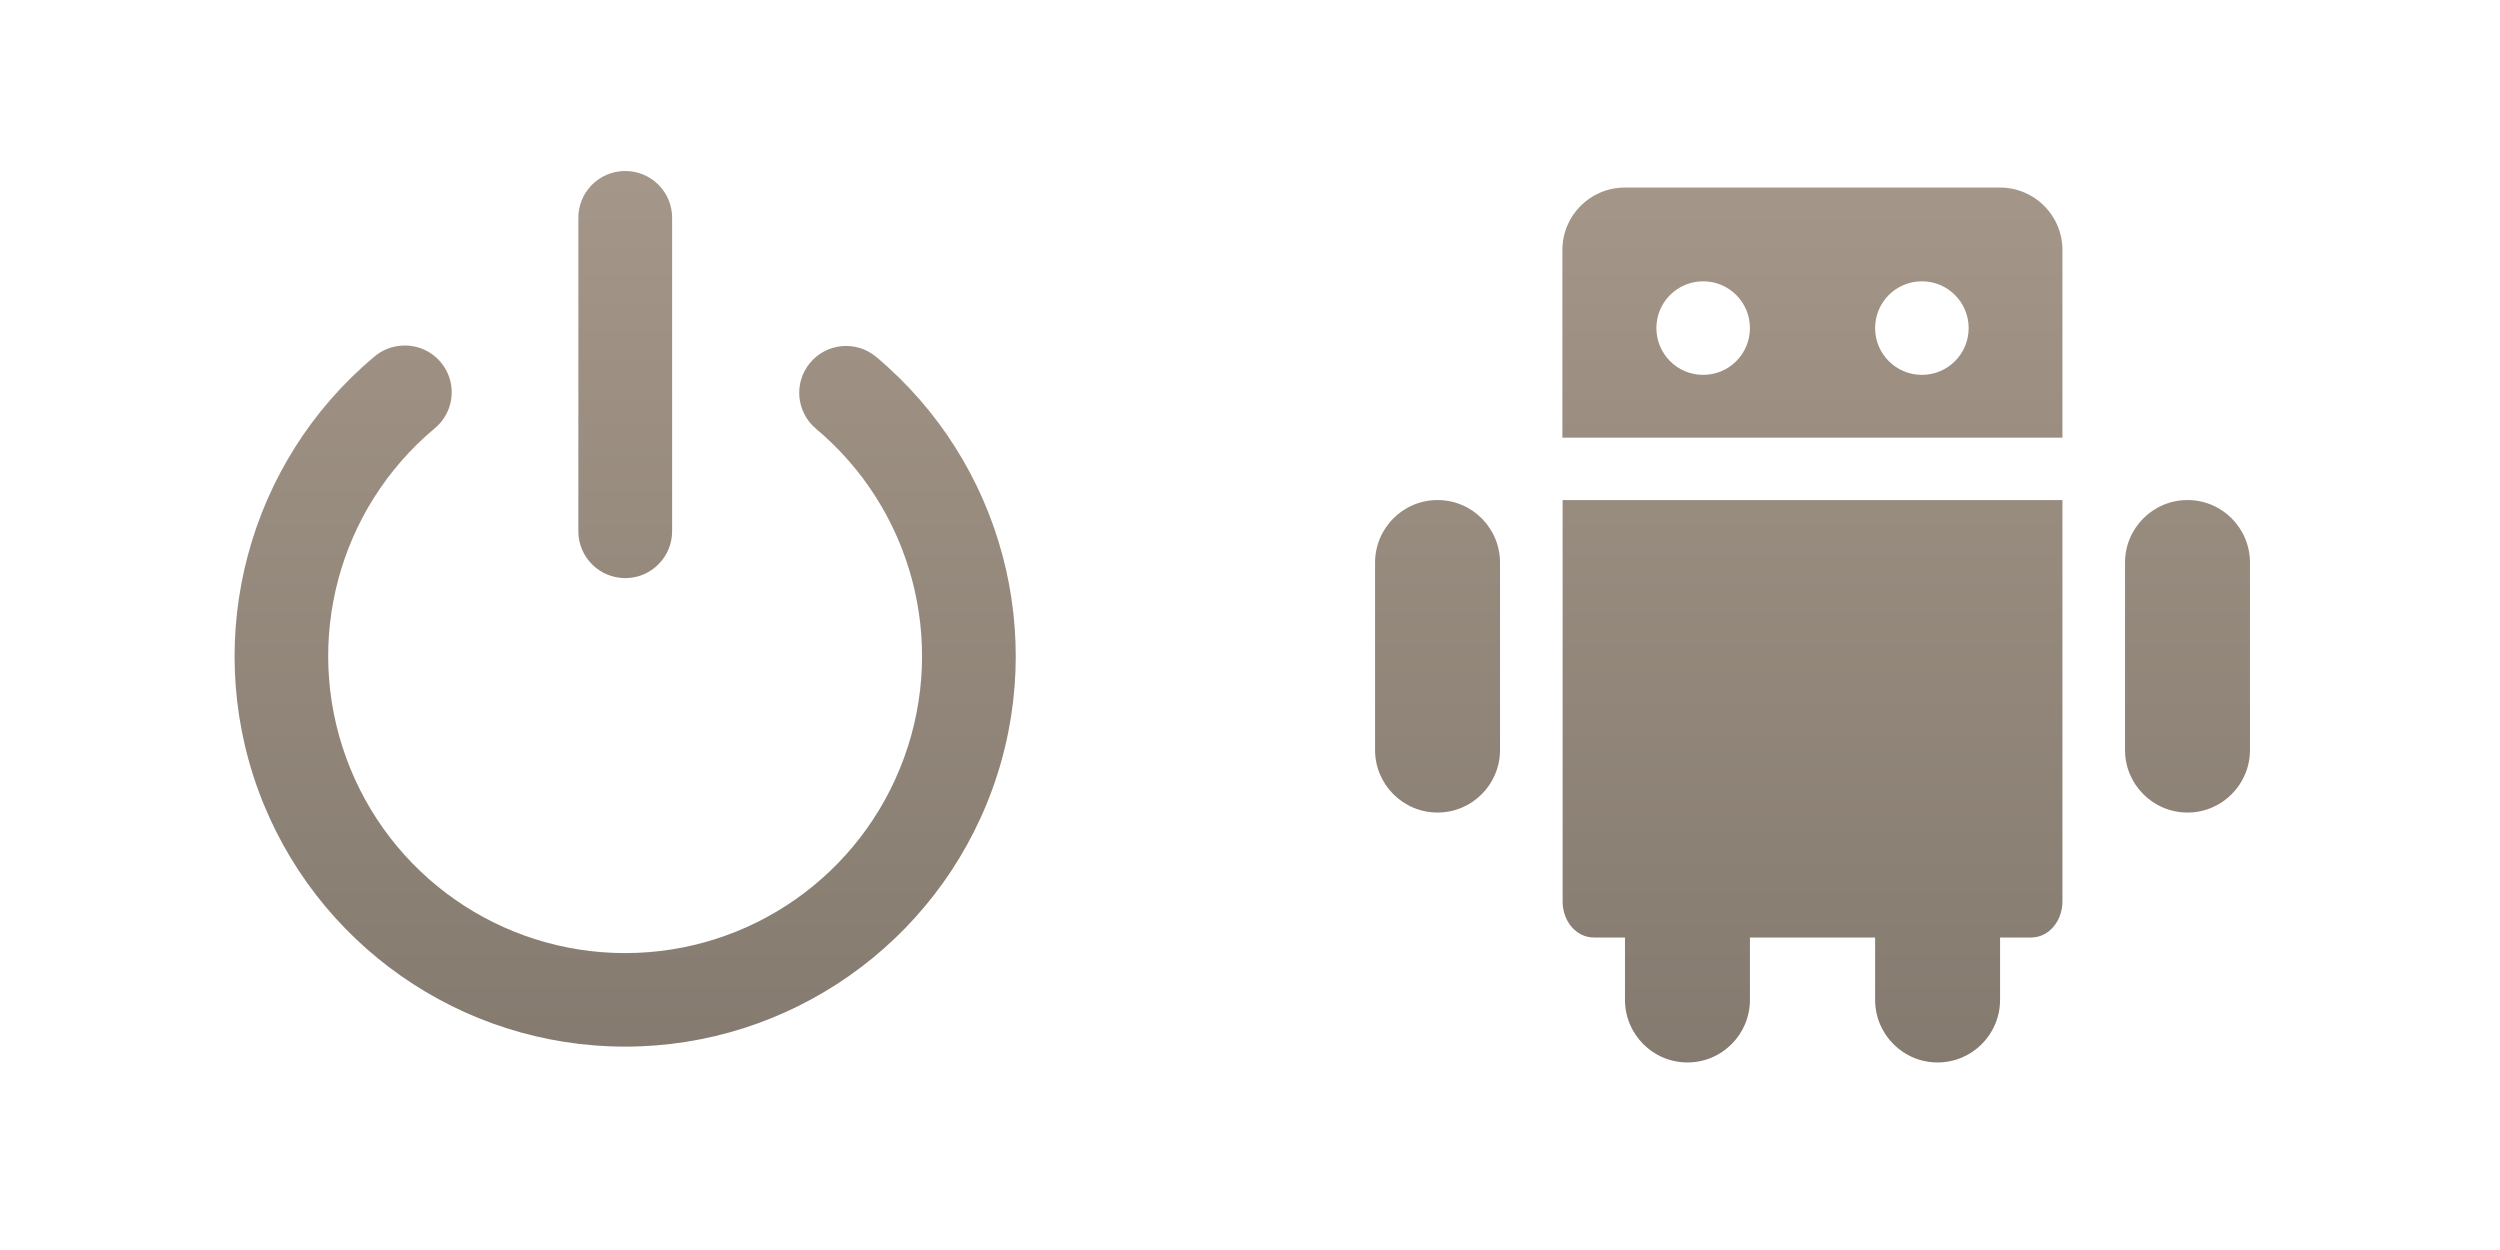
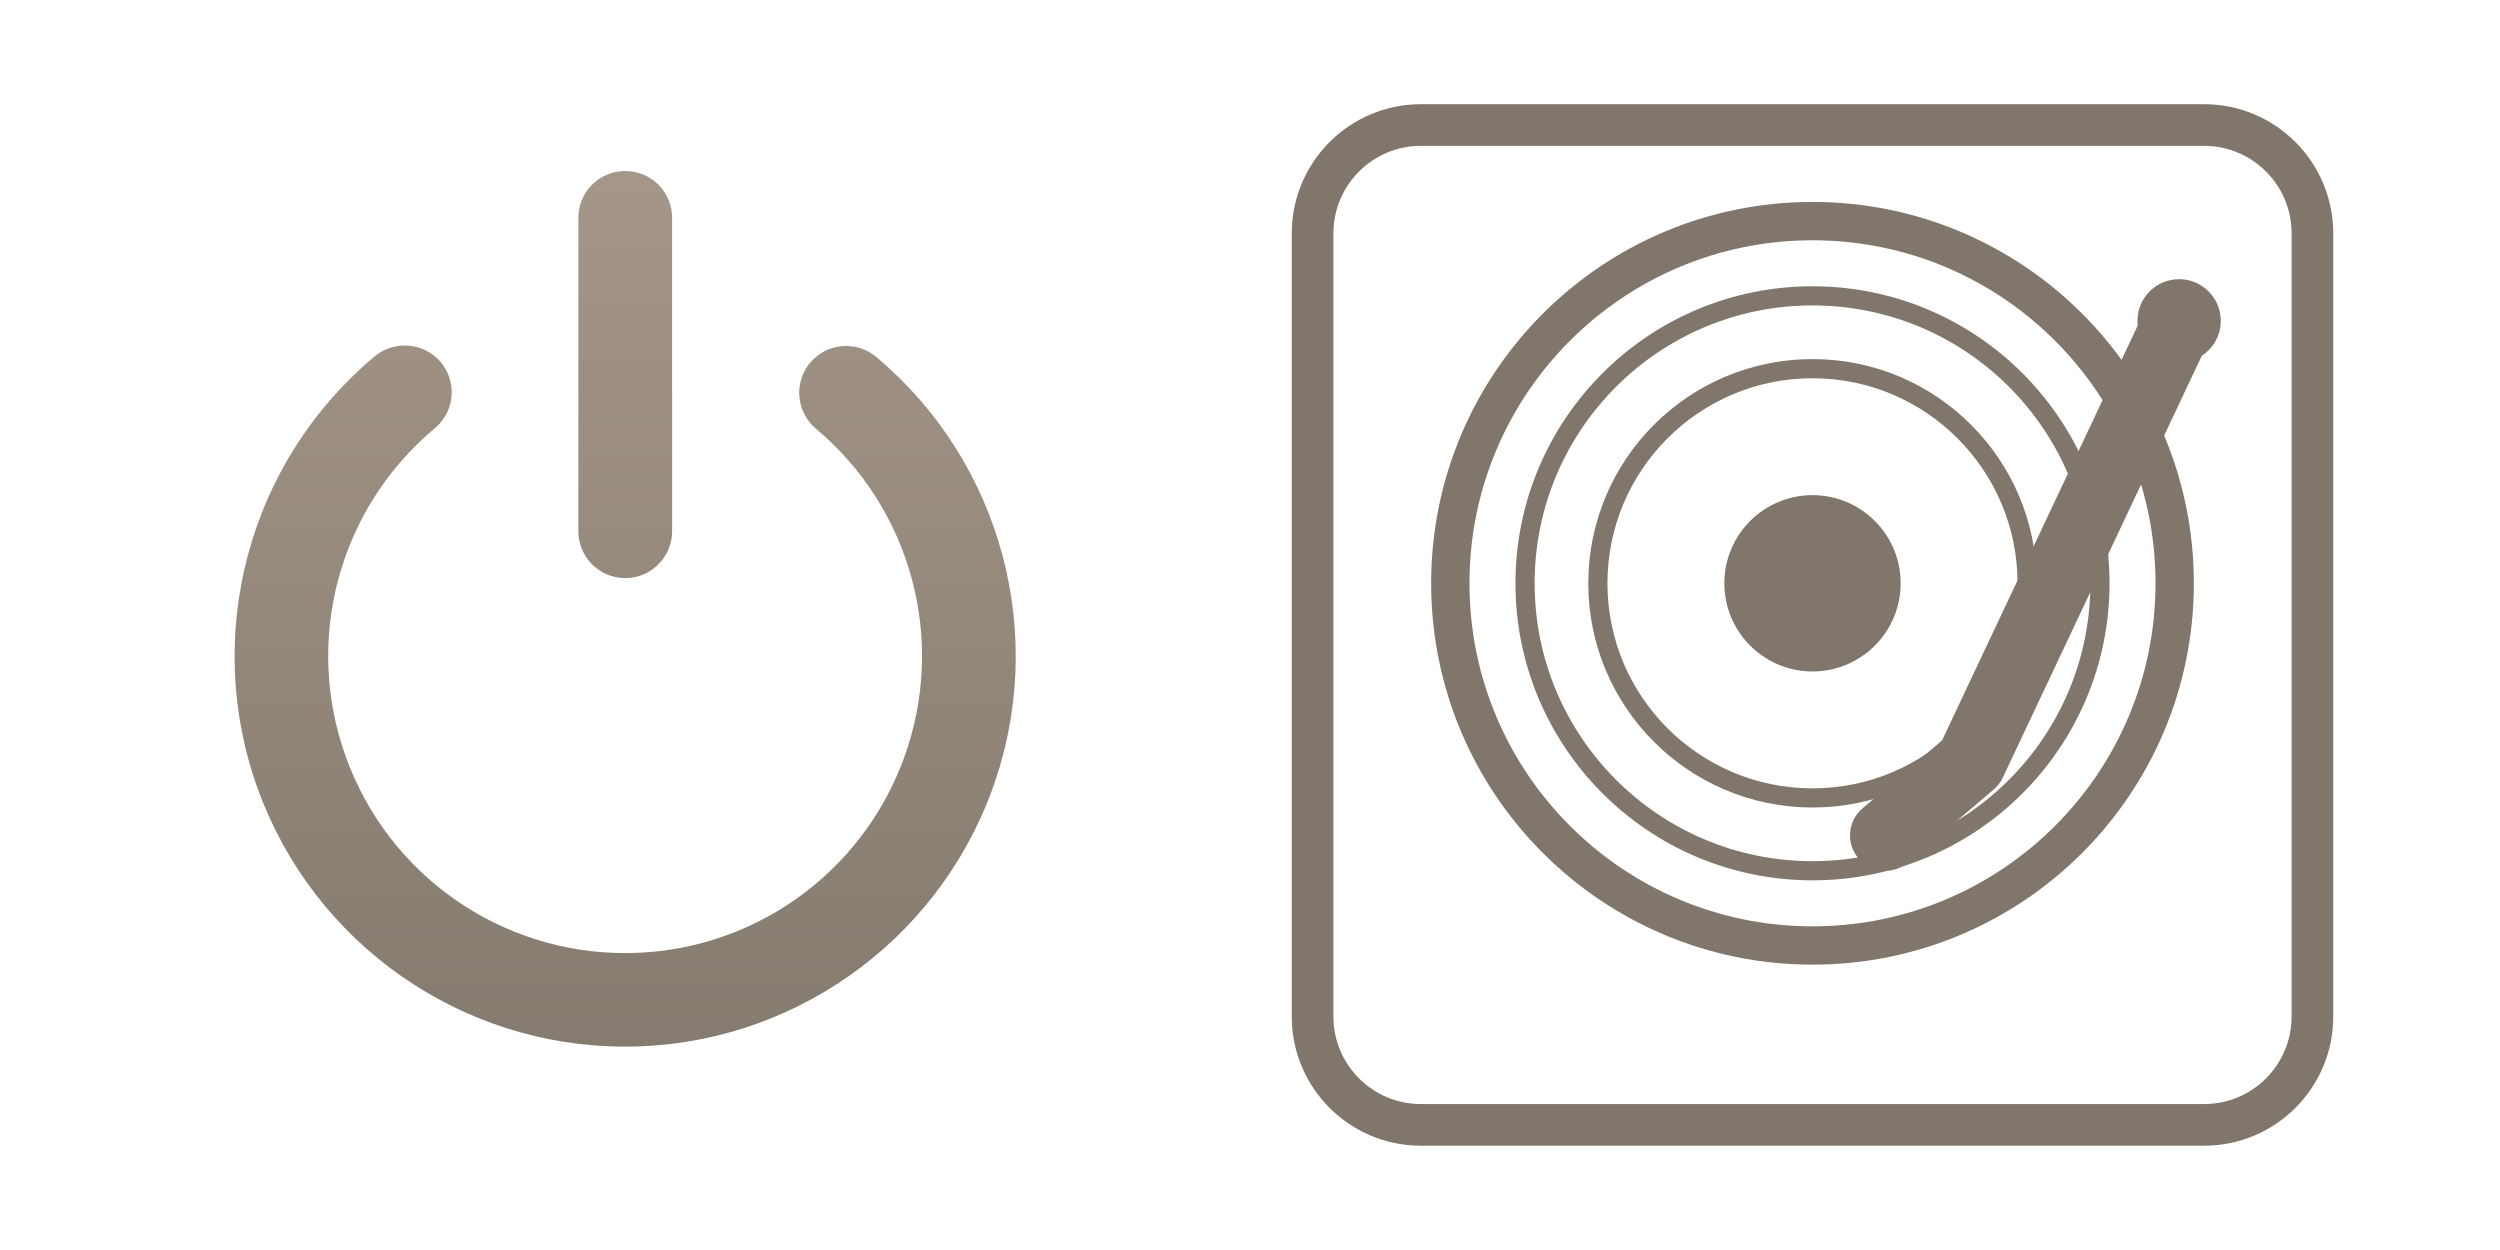
<svg xmlns="http://www.w3.org/2000/svg" width="80" height="40" version="1.1" viewBox="0 0 10.583 5.292">
  <defs>
    <linearGradient id="a" x1="2.871" x2="2.871" y1="19.048" y2="1.026" gradientTransform="matrix(.26458 0 0 .26458 -2.7083e-8 -2e-5)" gradientUnits="userSpaceOnUse">
      <stop stop-color="#80766b" offset="0" />
      <stop stop-color="#a89a8c" offset="1" />
    </linearGradient>
  </defs>
  <g fill="url(#a)" stroke-width=".265">
-     <path d="m6.879 0.794c-0.147 0-0.265 0.118-0.265 0.265v0.794h2.117v-0.794c0-0.147-0.118-0.265-0.265-0.265zm0.331 0.397c0.11 0 0.198 0.089 0.198 0.198 0 0.11-0.089 0.198-0.198 0.198-0.11 0-0.198-0.089-0.198-0.198 0-0.11 0.089-0.198 0.198-0.198zm0.926 0c0.11 0 0.198 0.089 0.198 0.198 0 0.11-0.089 0.198-0.198 0.198-0.11 0-0.198-0.089-0.198-0.198 0-0.11 0.089-0.198 0.198-0.198z" color="#000001" />
-     <rect x="6.879" y="3.704" width=".529" height=".794" rx=".265" ry=".265" />
-     <rect x="7.938" y="3.704" width=".529" height=".794" rx=".265" ry=".265" />
-     <rect x="5.821" y="2.117" width=".529" height="1.323" rx=".265" ry=".265" color="#000001" />
-     <path d="m6.615 2.117v1.699c0 0.086 0.059 0.153 0.132 0.153h1.852c0.073 0 0.132-0.068 0.132-0.153v-1.699h-1.984z" color="#000001" />
-     <rect x="8.996" y="2.117" width=".529" height="1.323" rx=".265" ry=".265" color="#000001" />
-     <path d="m1.704 1.463a0.198 0.198 0 0 0-0.121 0.048c-0.532 0.446-0.728 1.18-0.491 1.832 0.238 0.653 0.859 1.088 1.554 1.088 0.695 1e-5 1.316-0.436 1.554-1.088 0.238-0.653 0.041-1.386-0.491-1.832a0.198 0.198 0 1 0-0.255 0.304c0.405 0.34 0.554 0.896 0.373 1.393-0.181 0.497-0.652 0.827-1.181 0.827-0.529 0-1-0.33-1.181-0.827-0.181-0.497-0.032-1.053 0.373-1.393a0.198 0.198 0 0 0-0.134-0.352z" color="#000001" color-rendering="auto" dominant-baseline="auto" image-rendering="auto" shape-rendering="auto" solid-color="#000001" style="font-feature-settings:normal;font-variant-alternates:normal;font-variant-caps:normal;font-variant-ligatures:normal;font-variant-numeric:normal;font-variant-position:normal;isolation:auto;mix-blend-mode:normal;paint-order:fill markers stroke;shape-padding:0;text-decoration-color:#000001;text-decoration-line:none;text-decoration-style:solid;text-indent:0;text-orientation:mixed;text-transform:none;white-space:normal" />
-     <path d="m2.643 0.724a0.198 0.198 0 0 0-0.195 0.202v1.323a0.198 0.198 0 1 0 0.397 0v-1.323a0.198 0.198 0 0 0-0.202-0.202z" color="#000001" color-rendering="auto" dominant-baseline="auto" image-rendering="auto" shape-rendering="auto" solid-color="#000001" style="font-feature-settings:normal;font-variant-alternates:normal;font-variant-caps:normal;font-variant-ligatures:normal;font-variant-numeric:normal;font-variant-position:normal;isolation:auto;mix-blend-mode:normal;shape-padding:0;text-decoration-color:#000001;text-decoration-line:none;text-decoration-style:solid;text-indent:0;text-orientation:mixed;text-transform:none;white-space:normal" />
+     <g transform="scale(.264583)">
+       <g transform="translate(29 10) scale(0.03333) translate(-256 -256)">
+         <g transform="translate(256 236) scale(0.92) translate(-212 -212)">
+           <circle cx="212" cy="212" r="189" fill="none" stroke="url(#a)" stroke-width="20" />
+           <circle cx="212" cy="212" r="150" fill="none" stroke="url(#a)" stroke-width="10" />
+           <circle cx="212" cy="212" r="112" fill="none" stroke="url(#a)" stroke-width="10" />
+           <circle cx="212" cy="212" r="46" />
+         </g>
+         <rect x="16" y="16" width="480" height="480" rx="52" fill="none" stroke="url(#a)" stroke-width="20" />
+         <circle cx="432" cy="110" r="20" />
+         <polyline points="432,110 332,322 291,357" fill="none" stroke="url(#a)" stroke-width="34" stroke-linecap="round" stroke-linejoin="round" />
+       </g>
+     </g>
+     <path d="m1.704 1.463a0.198 0.198 0 0 0-0.121 0.048c-0.532 0.446-0.728 1.18-0.491 1.832 0.238 0.653 0.859 1.088 1.554 1.088 0.695 1e-5 1.316-0.436 1.554-1.088 0.238-0.653 0.041-1.386-0.491-1.832a0.198 0.198 0 1 0-0.255 0.304c0.405 0.34 0.554 0.896 0.373 1.393-0.181 0.497-0.652 0.827-1.181 0.827-0.529 0-1-0.33-1.181-0.827-0.181-0.497-0.032-1.053 0.373-1.393a0.198 0.198 0 0 0-0.134-0.352z" color="#000001" />
+     <path d="m2.643 0.724a0.198 0.198 0 0 0-0.195 0.202v1.323a0.198 0.198 0 1 0 0.397 0v-1.323a0.198 0.198 0 0 0-0.202-0.202z" color="#000001" />
  </g>
</svg>
